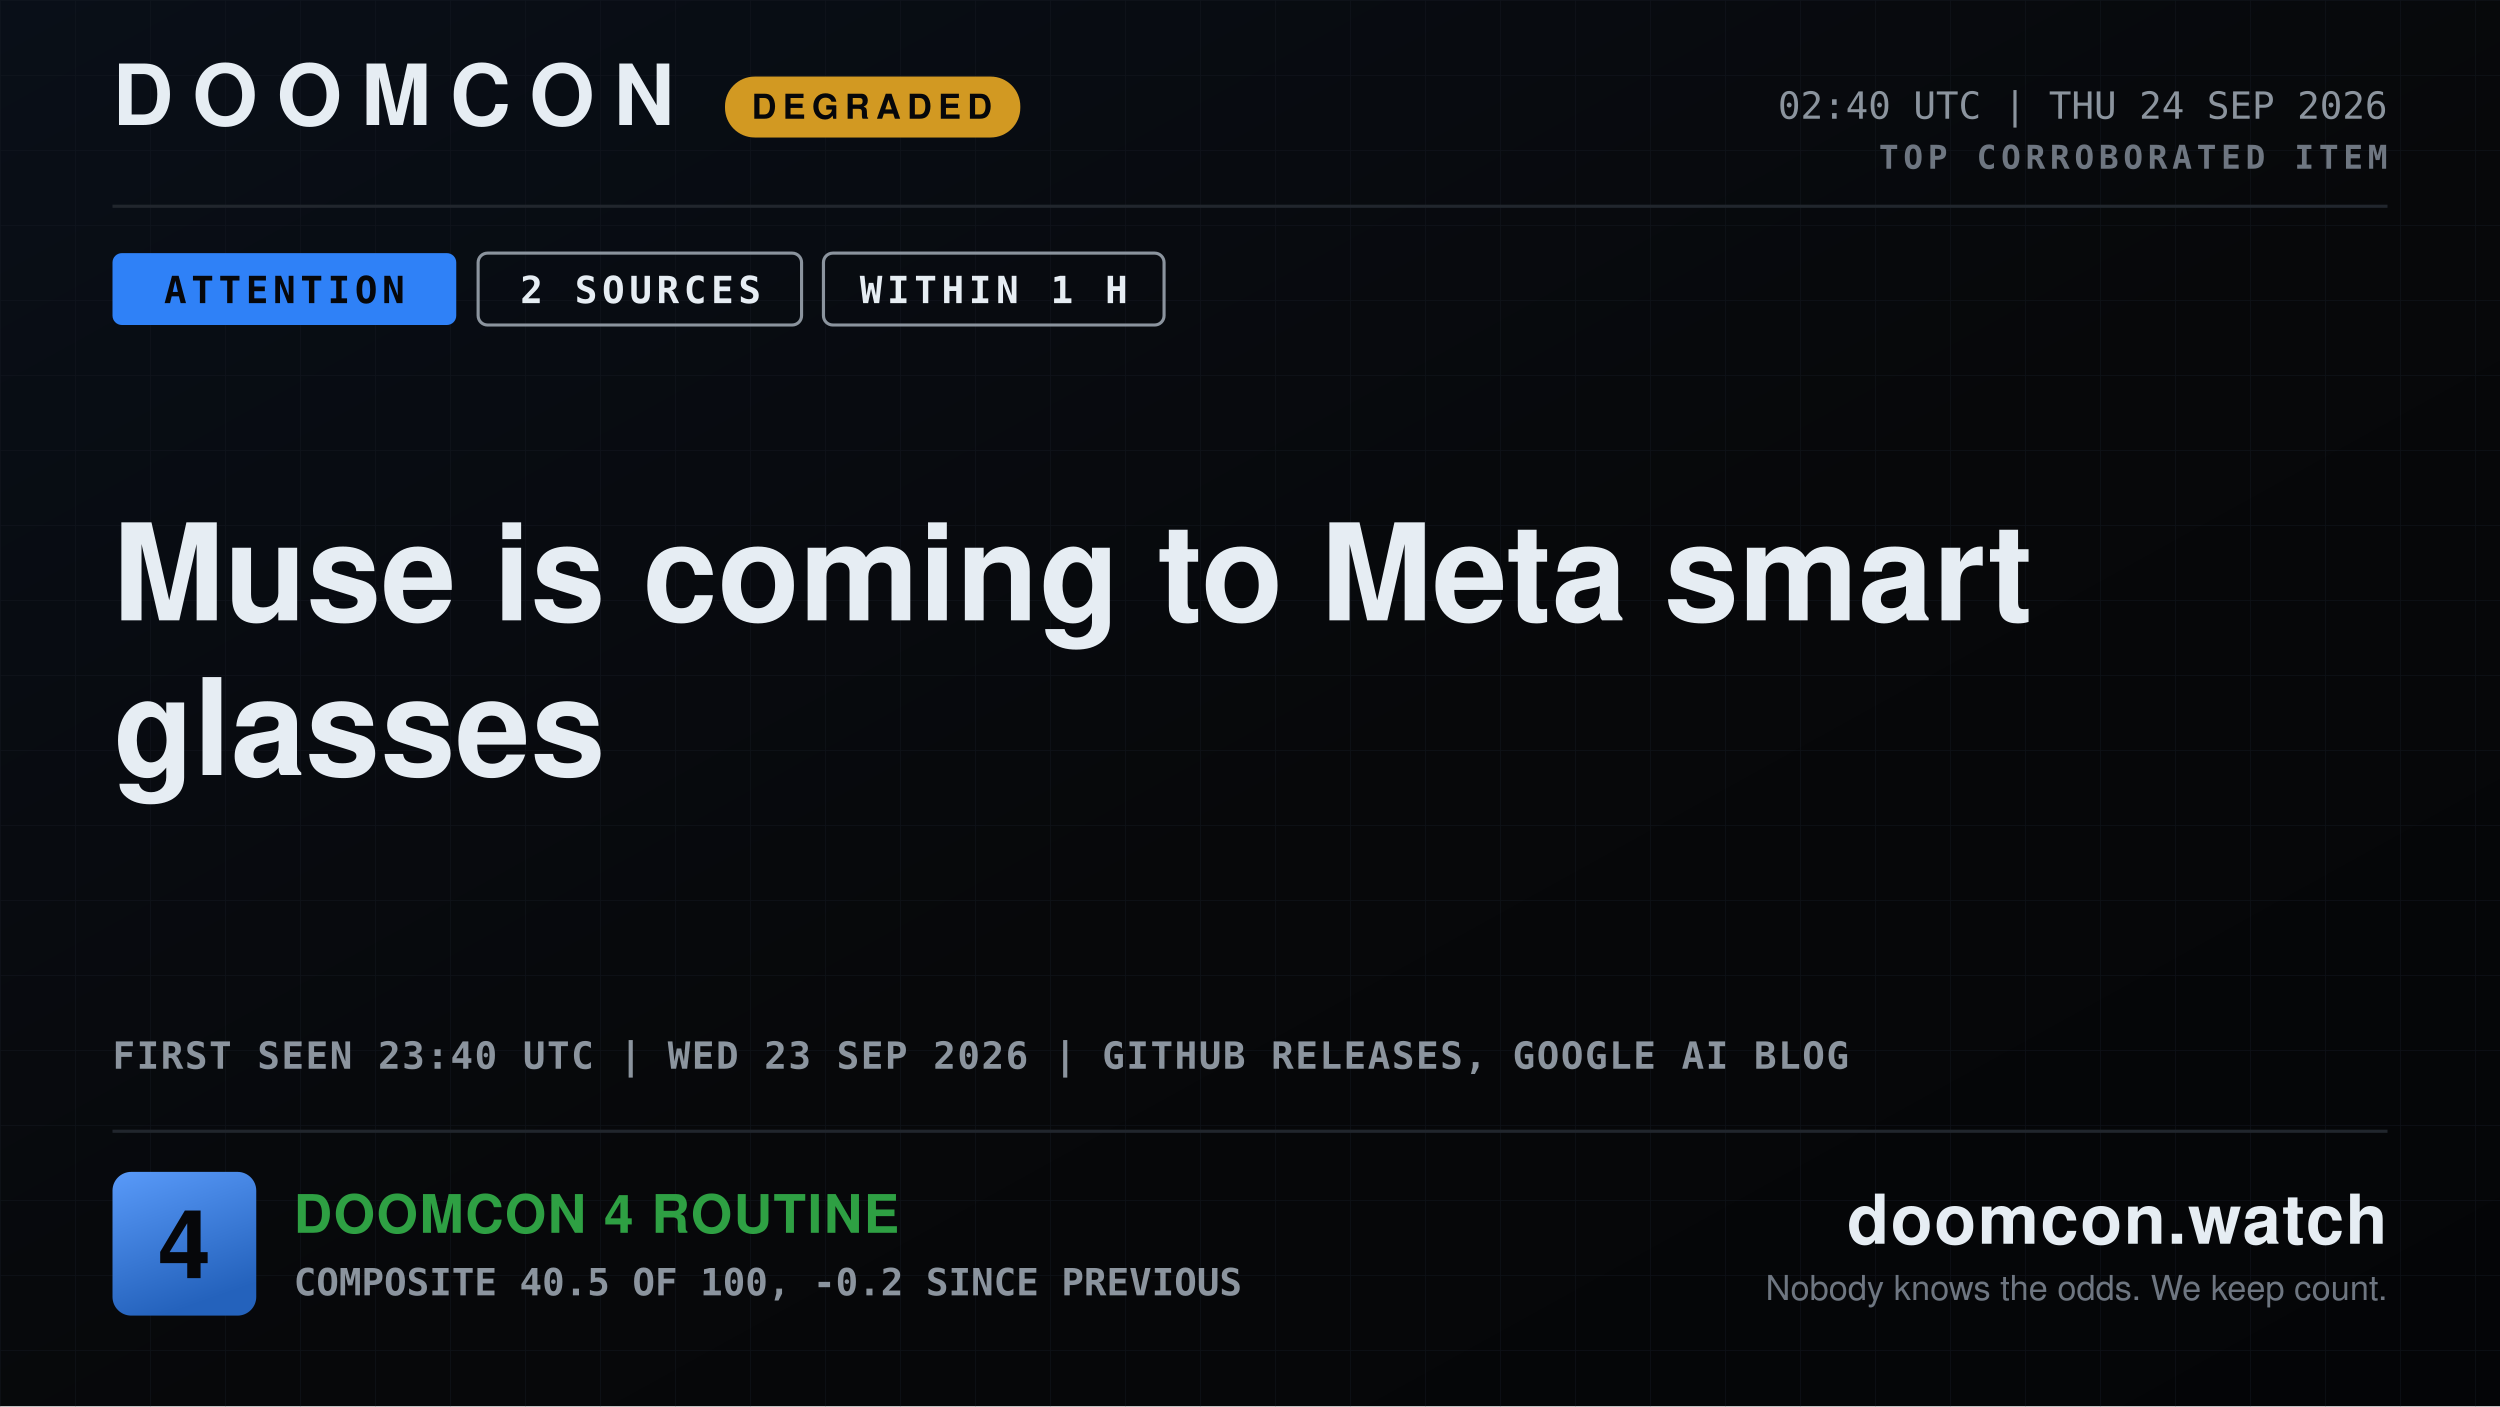
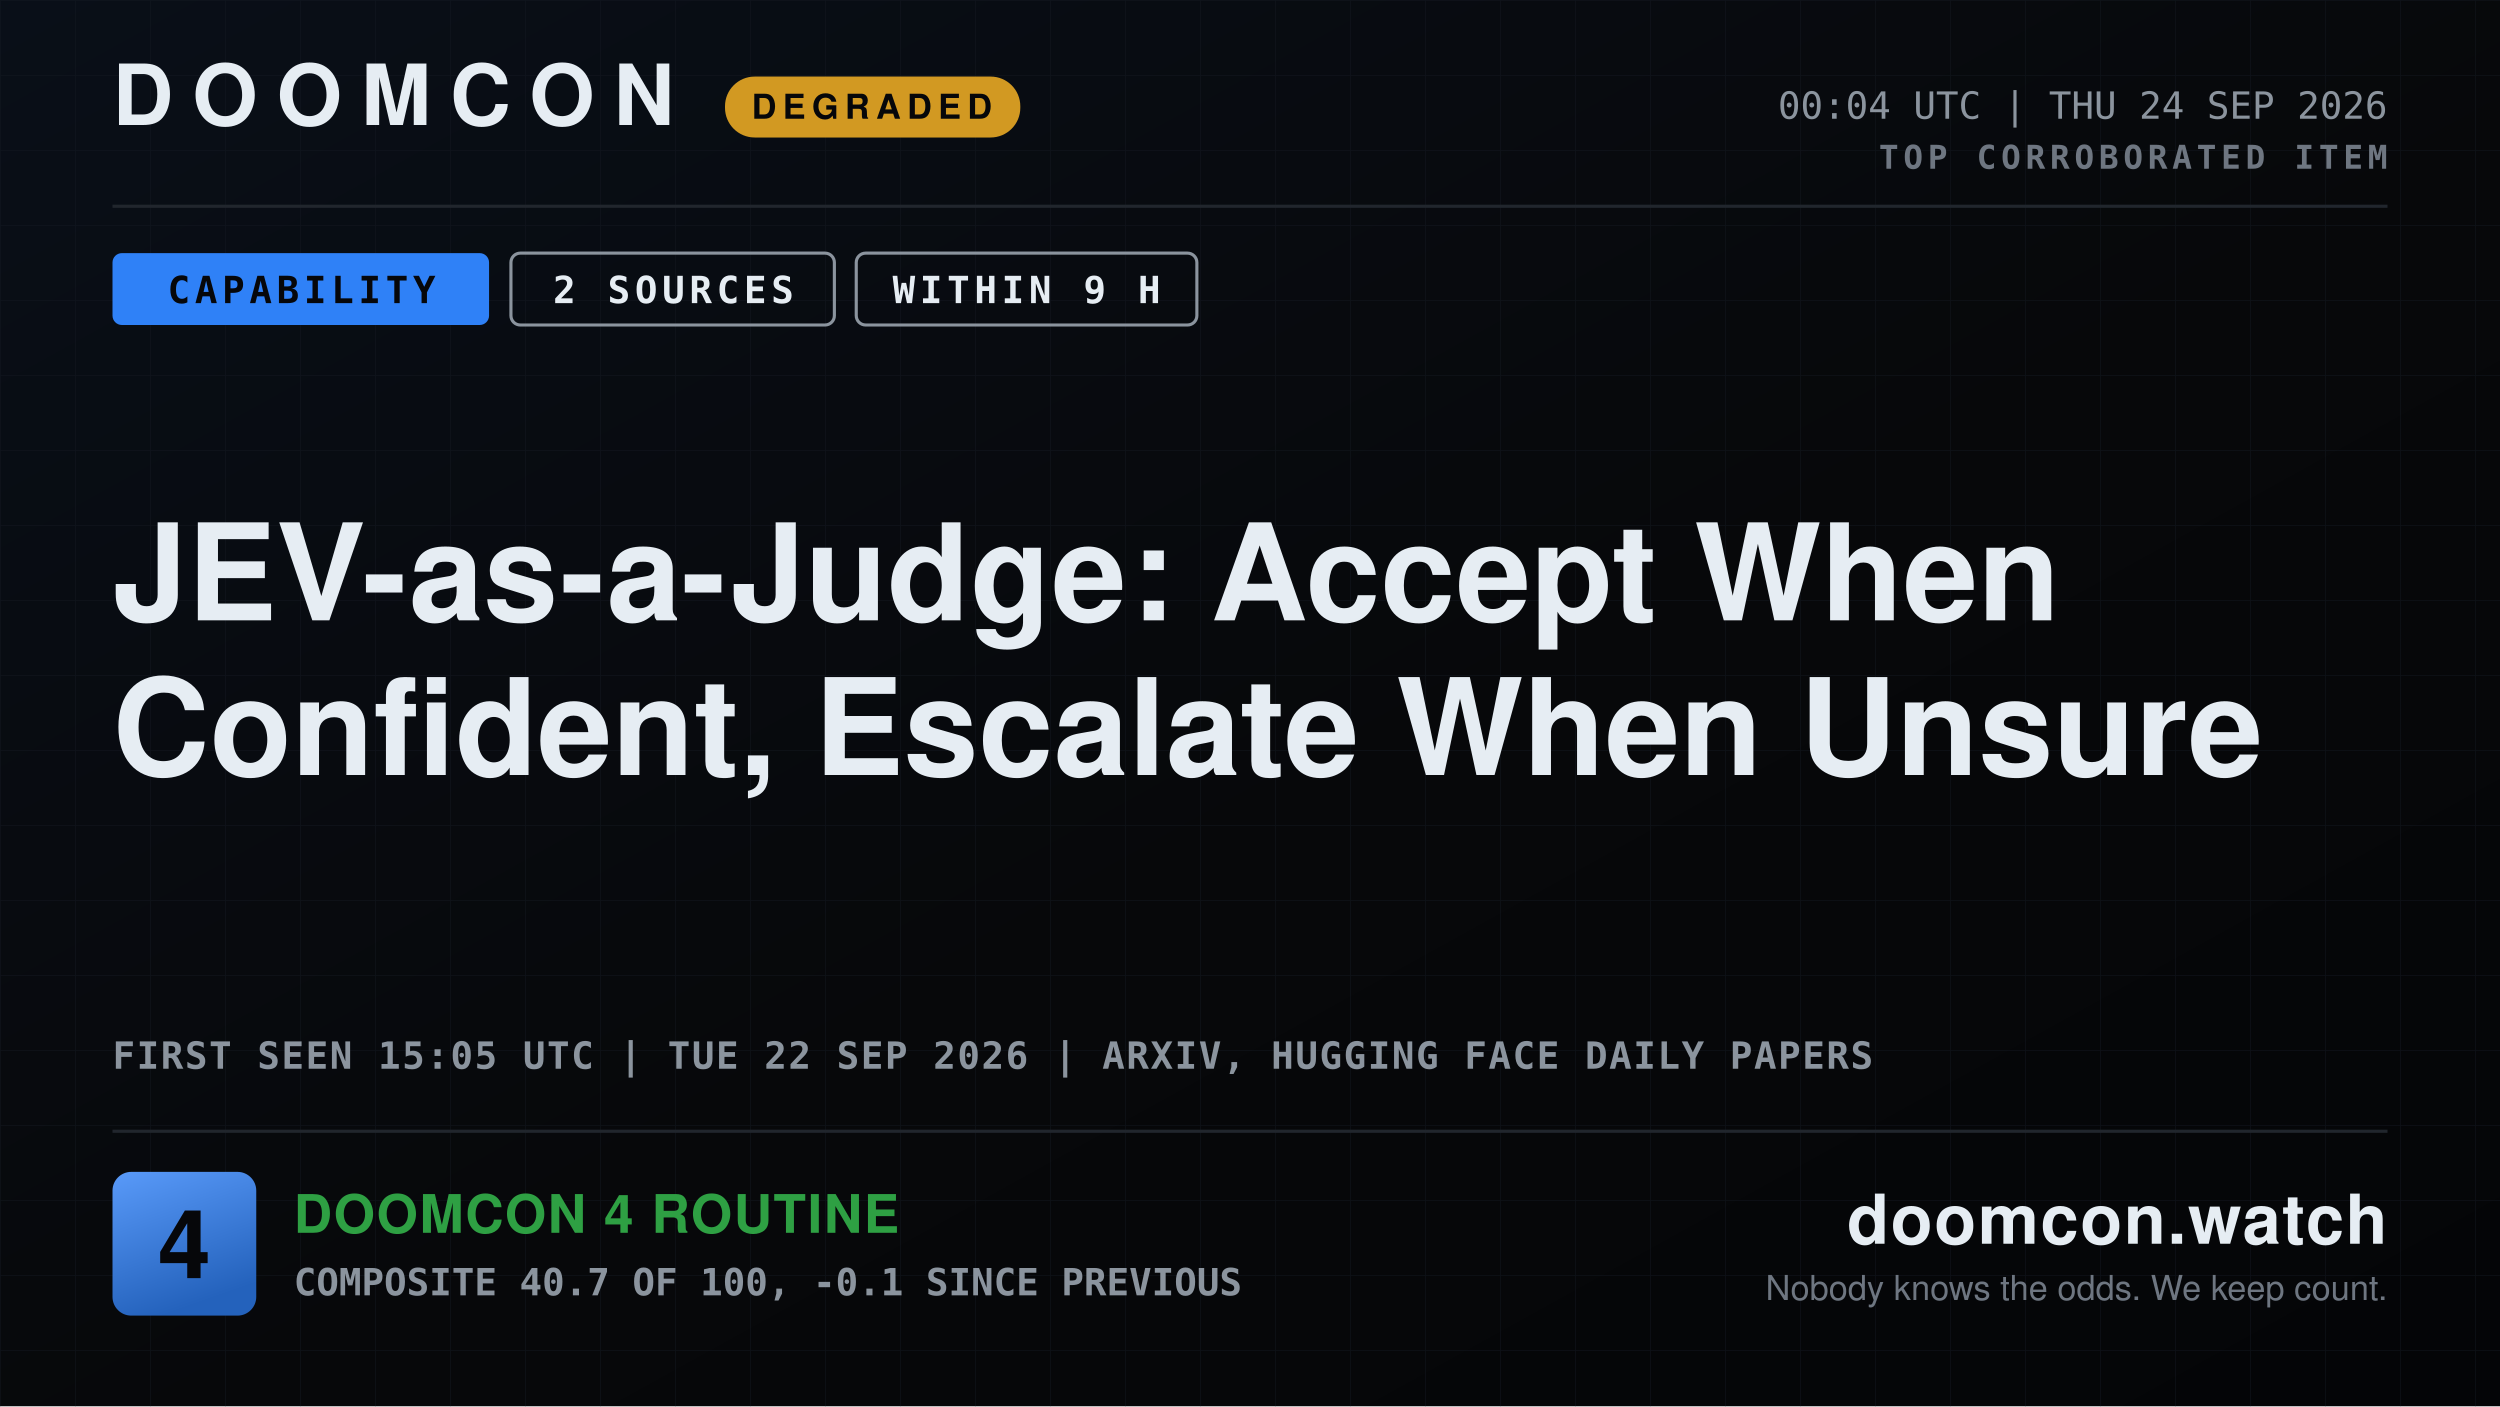
- <svg xmlns="http://www.w3.org/2000/svg" width="1600" height="900" viewBox="0 0 1600 900" role="img" aria-label="DOOMCON 4 — Muse is coming to Meta smart glasses">
+ <svg xmlns="http://www.w3.org/2000/svg" width="1600" height="900" viewBox="0 0 1600 900" role="img" aria-label="DOOMCON 4 — JEV-as-a-Judge: Accept When Confident, Escalate When Unsure">
  <defs>
    <pattern id="dark-hatch" width="12" height="12" patternUnits="userSpaceOnUse" patternTransform="rotate(45)">
      <rect width="12" height="12" fill="#161b22" />
      <line x1="0" y1="0" x2="0" y2="12" stroke="#6e7681" stroke-width="4" />
    </pattern>
    <pattern id="grid" width="48" height="48" patternUnits="userSpaceOnUse">
      <path d="M48 0H0V48" fill="none" stroke="#141a22" stroke-width="1" />
    </pattern>
    <linearGradient id="grad-bg" x1="0" y1="0" x2="1" y2="1">
      <stop offset="0" stop-color="#090f18" />
      <stop offset="0.55" stop-color="#07080a" />
      <stop offset="1" stop-color="#040507" />
    </linearGradient>
    <linearGradient id="grad-chip" x1="0" y1="0" x2="0.35" y2="1">
      <stop offset="0" stop-color="#599af9" />
      <stop offset="1" stop-color="#2462bc" />
    </linearGradient>
    <linearGradient id="grad-spark" x1="0" y1="0" x2="0" y2="1">
      <stop offset="0" stop-color="#2f81f7" stop-opacity="0.45" />
      <stop offset="1" stop-color="#2f81f7" stop-opacity="0.02" />
    </linearGradient>
  </defs>
  <rect x="0" y="0" width="1600" height="900" fill="url(#grad-bg)" />
  <rect x="0" y="0" width="1600" height="900" fill="url(#grid)" opacity="0.55" />
  <text x="72" y="80" font-family="ui-sans-serif, system-ui, -apple-system, Segoe UI, Helvetica, Arial, sans-serif" font-size="54" font-weight="800" fill="#e6edf3" text-anchor="start" letter-spacing="12">DOOMCON</text>
  <rect x="464" y="49" width="189" height="39" fill="#d29922" rx="19" />
  <text x="558" y="76" font-family="ui-sans-serif, system-ui, -apple-system, Segoe UI, Helvetica, Arial, sans-serif" font-size="22" font-weight="800" fill="#06070a" text-anchor="middle" letter-spacing="4">DEGRADED</text>
-   <text x="1528" y="76" font-family="ui-monospace, SFMono-Regular, Menlo, DejaVu Sans Mono, Consolas, monospace" font-size="24" font-weight="500" fill="#8b949e" text-anchor="end">02:40 UTC | THU 24 SEP 2026</text>
+   <text x="1528" y="76" font-family="ui-monospace, SFMono-Regular, Menlo, DejaVu Sans Mono, Consolas, monospace" font-size="24" font-weight="500" fill="#8b949e" text-anchor="end">00:04 UTC | THU 24 SEP 2026</text>
  <text x="1528" y="108" font-family="ui-monospace, SFMono-Regular, Menlo, DejaVu Sans Mono, Consolas, monospace" font-size="21" font-weight="700" fill="#6e7681" text-anchor="end" letter-spacing="3">TOP CORROBORATED ITEM</text>
  <line x1="72" y1="132" x2="1528" y2="132" stroke="#21262d" stroke-width="2" />
-   <rect x="72" y="162" width="220" height="46" fill="#2f81f7" rx="6" />
-   <text x="182" y="194" font-family="ui-monospace, SFMono-Regular, Menlo, DejaVu Sans Mono, Consolas, monospace" font-size="24" font-weight="800" fill="#06070a" text-anchor="middle" letter-spacing="3">ATTENTION</text>
-   <rect x="306" y="162" width="207" height="46" fill="none" rx="6" stroke="#8b949e" stroke-width="2" />
-   <text x="410" y="194" font-family="ui-monospace, SFMono-Regular, Menlo, DejaVu Sans Mono, Consolas, monospace" font-size="24" font-weight="800" fill="#e6edf3" text-anchor="middle" letter-spacing="3">2 SOURCES</text>
-   <rect x="527" y="162" width="218" height="46" fill="none" rx="6" stroke="#8b949e" stroke-width="2" />
-   <text x="636" y="194" font-family="ui-monospace, SFMono-Regular, Menlo, DejaVu Sans Mono, Consolas, monospace" font-size="24" font-weight="800" fill="#e6edf3" text-anchor="middle" letter-spacing="3">WITHIN 1 H</text>
-   <text x="72" y="397" font-family="ui-sans-serif, system-ui, -apple-system, Segoe UI, Helvetica, Arial, sans-serif" font-size="86" font-weight="800" fill="#e6edf3" text-anchor="start">Muse is coming to Meta smart</text>
-   <text x="72" y="496" font-family="ui-sans-serif, system-ui, -apple-system, Segoe UI, Helvetica, Arial, sans-serif" font-size="86" font-weight="800" fill="#e6edf3" text-anchor="start">glasses</text>
-   <text x="72" y="684" font-family="ui-monospace, SFMono-Regular, Menlo, DejaVu Sans Mono, Consolas, monospace" font-size="24" font-weight="600" fill="#8b949e" text-anchor="start" letter-spacing="1">FIRST SEEN 23:40 UTC | WED 23 SEP 2026 | GITHUB RELEASES, GOOGLE AI BLOG</text>
+   <rect x="72" y="162" width="241" height="46" fill="#2f81f7" rx="6" />
+   <text x="193" y="194" font-family="ui-monospace, SFMono-Regular, Menlo, DejaVu Sans Mono, Consolas, monospace" font-size="24" font-weight="800" fill="#06070a" text-anchor="middle" letter-spacing="3">CAPABILITY</text>
+   <rect x="327" y="162" width="207" height="46" fill="none" rx="6" stroke="#8b949e" stroke-width="2" />
+   <text x="431" y="194" font-family="ui-monospace, SFMono-Regular, Menlo, DejaVu Sans Mono, Consolas, monospace" font-size="24" font-weight="800" fill="#e6edf3" text-anchor="middle" letter-spacing="3">2 SOURCES</text>
+   <rect x="548" y="162" width="218" height="46" fill="none" rx="6" stroke="#8b949e" stroke-width="2" />
+   <text x="657" y="194" font-family="ui-monospace, SFMono-Regular, Menlo, DejaVu Sans Mono, Consolas, monospace" font-size="24" font-weight="800" fill="#e6edf3" text-anchor="middle" letter-spacing="3">WITHIN 9 H</text>
+   <text x="72" y="397" font-family="ui-sans-serif, system-ui, -apple-system, Segoe UI, Helvetica, Arial, sans-serif" font-size="86" font-weight="800" fill="#e6edf3" text-anchor="start">JEV-as-a-Judge: Accept When</text>
+   <text x="72" y="496" font-family="ui-sans-serif, system-ui, -apple-system, Segoe UI, Helvetica, Arial, sans-serif" font-size="86" font-weight="800" fill="#e6edf3" text-anchor="start">Confident, Escalate When Unsure</text>
+   <text x="72" y="684" font-family="ui-monospace, SFMono-Regular, Menlo, DejaVu Sans Mono, Consolas, monospace" font-size="24" font-weight="600" fill="#8b949e" text-anchor="start" letter-spacing="1">FIRST SEEN 15:05 UTC | TUE 22 SEP 2026 | ARXIV, HUGGING FACE DAILY PAPERS</text>
  <line x1="72" y1="724" x2="1528" y2="724" stroke="#21262d" stroke-width="2" />
  <rect x="72" y="750" width="92" height="92" fill="url(#grad-chip)" rx="12" />
  <text x="118" y="818" font-family="ui-sans-serif, system-ui, -apple-system, Segoe UI, Helvetica, Arial, sans-serif" font-size="61" font-weight="800" fill="#06070a" text-anchor="middle">4</text>
  <text x="188" y="789" font-family="ui-sans-serif, system-ui, -apple-system, Segoe UI, Helvetica, Arial, sans-serif" font-size="34" font-weight="800" fill="#2ea043" text-anchor="start" letter-spacing="1">DOOMCON 4 ROUTINE</text>
-   <text x="188" y="829" font-family="ui-monospace, SFMono-Regular, Menlo, DejaVu Sans Mono, Consolas, monospace" font-size="24" font-weight="600" fill="#8b949e" text-anchor="start">COMPOSITE 40.5 OF 100, -0.2 SINCE PREVIOUS</text>
+   <text x="188" y="829" font-family="ui-monospace, SFMono-Regular, Menlo, DejaVu Sans Mono, Consolas, monospace" font-size="24" font-weight="600" fill="#8b949e" text-anchor="start">COMPOSITE 40.7 OF 100, -0.1 SINCE PREVIOUS</text>
  <text x="1528" y="796" font-family="ui-sans-serif, system-ui, -apple-system, Segoe UI, Helvetica, Arial, sans-serif" font-size="44" font-weight="800" fill="#e6edf3" text-anchor="end" letter-spacing="1">doomcon.watch</text>
  <text x="1528" y="832" font-family="ui-sans-serif, system-ui, -apple-system, Segoe UI, Helvetica, Arial, sans-serif" font-size="22" font-weight="500" fill="#6e7681" text-anchor="end">Nobody knows the odds. We keep count.</text>
</svg>
